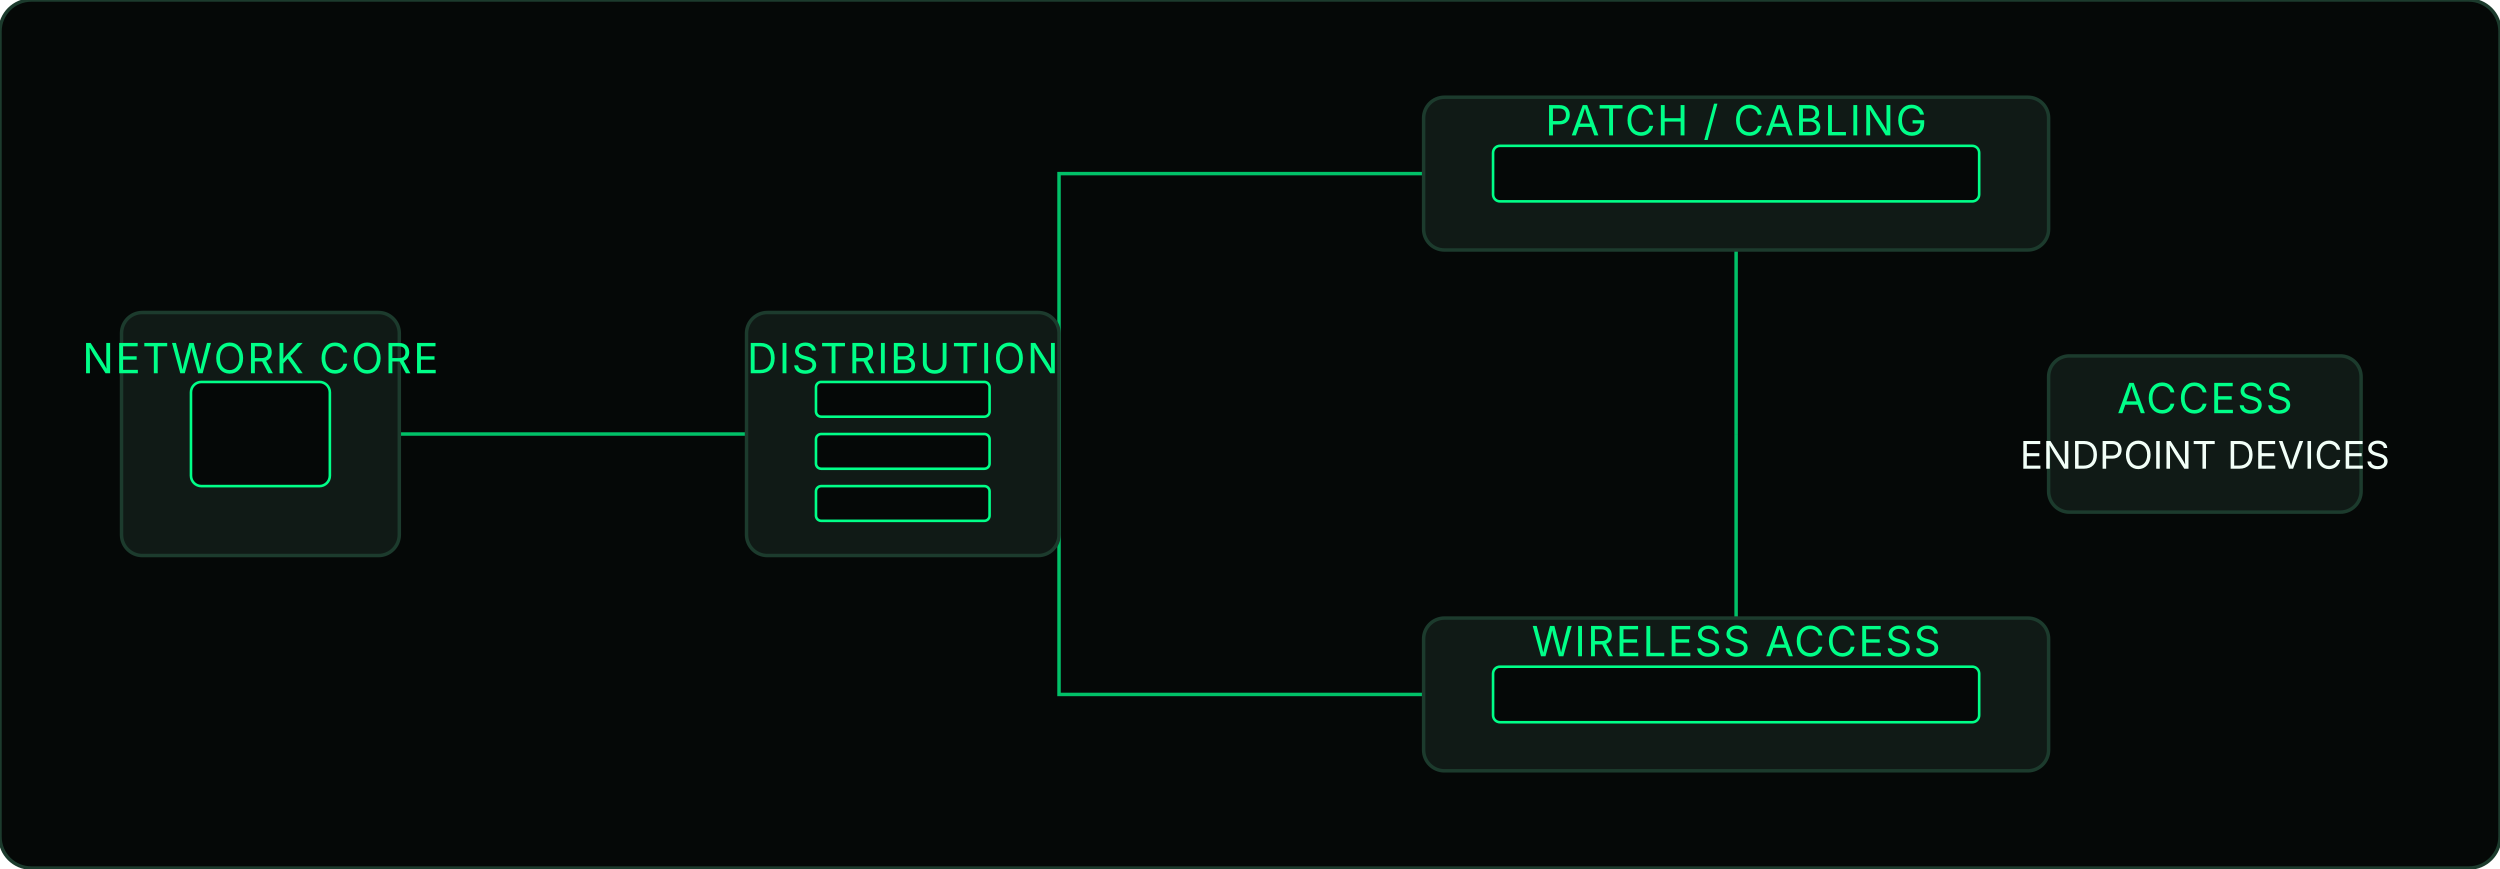
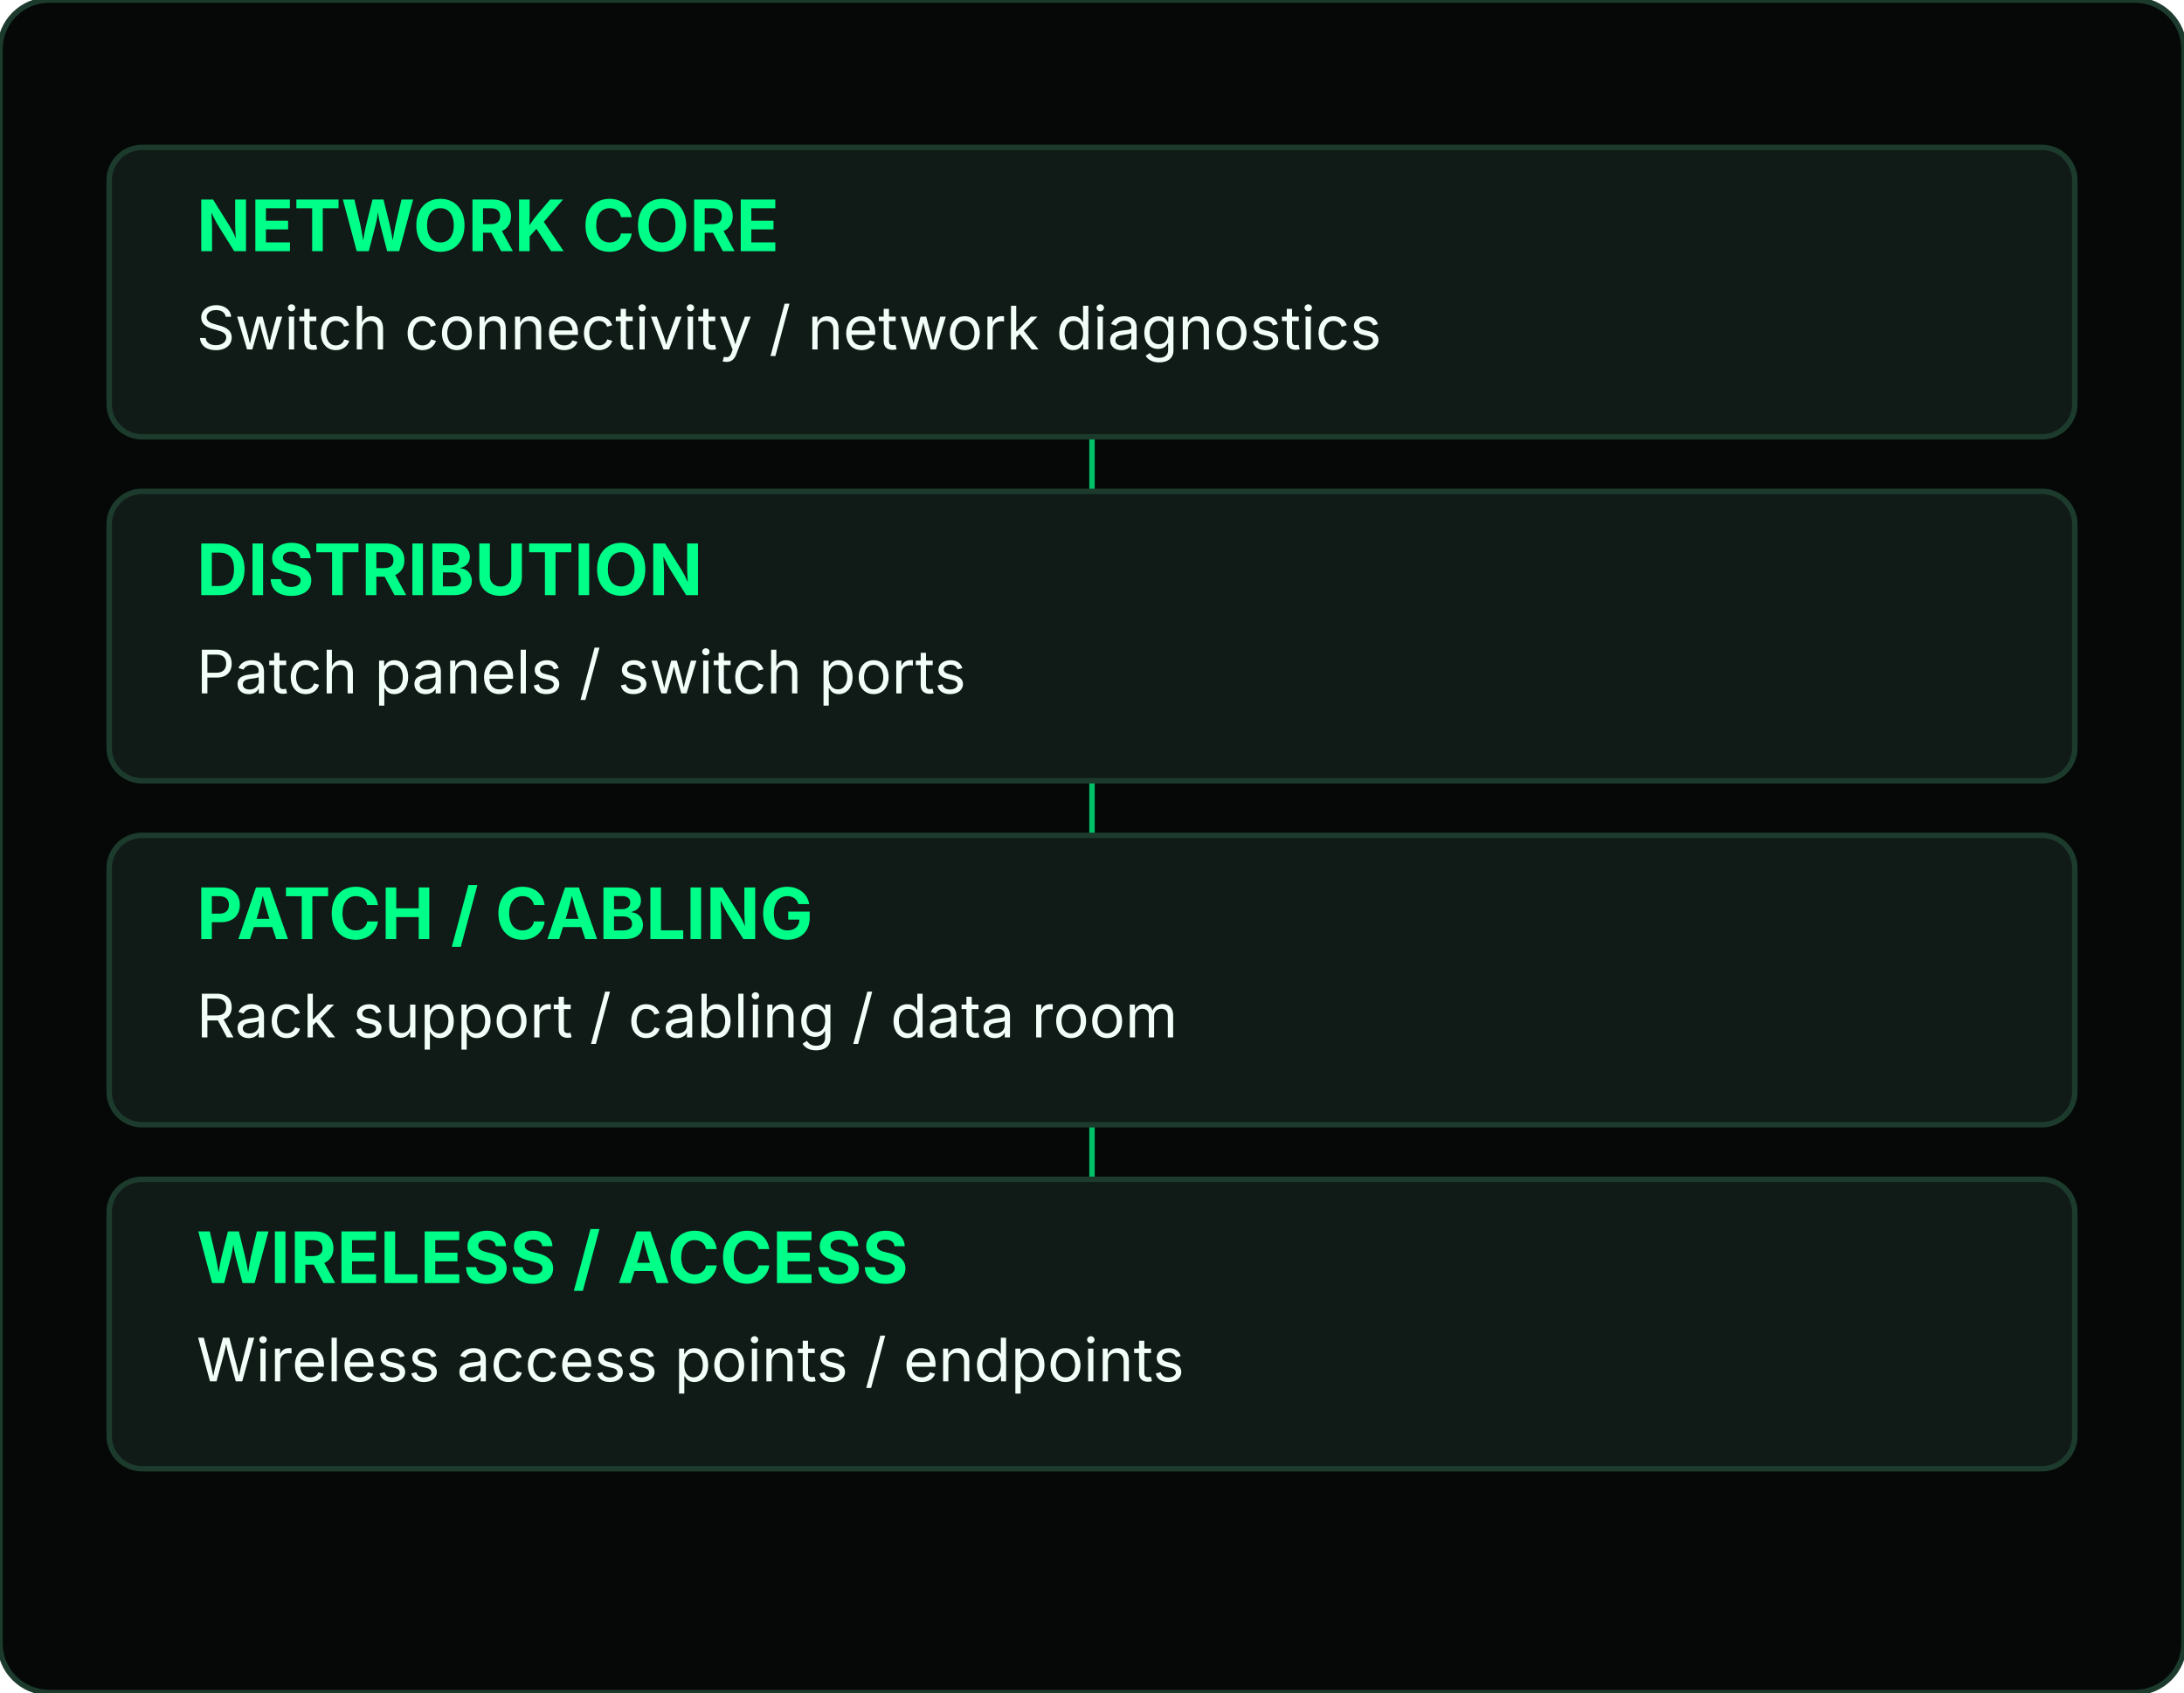
- <svg xmlns="http://www.w3.org/2000/svg" width="1440" height="500" viewBox="0 0 1440 500" role="img" aria-labelledby="t d">
-   <rect width="1440" height="500" rx="18" fill="#050807" stroke="#1C3B2D" stroke-width="2" />
-   <g stroke="#00FF88" stroke-width="2" opacity=".75" fill="none">
-     <path d="M230 250H430V250H610" />
-     <path d="M610 250V100H820" />
-     <path d="M610 250V400H820" />
-     <path d="M820 100H1180" />
-     <path d="M820 400H1180" />
-     <path d="M1000 250V100" />
-     <path d="M1000 250V400" />
+ <svg xmlns="http://www.w3.org/2000/svg" width="800" height="620" viewBox="0 0 800 620" role="img" aria-labelledby="title">
+   <rect width="800" height="620" rx="18" fill="#050807" stroke="#1C3B2D" stroke-width="2" />
+   <g fill="none" stroke="#00FF88" stroke-width="2" opacity=".75">
+     <path d="M400 160V260M400 260V360M400 360V460" />
+     <circle cx="400" cy="260" r="8" fill="#050807" />
+     <circle cx="400" cy="360" r="8" fill="#050807" />
+     <circle cx="400" cy="460" r="8" fill="#050807" />
  </g>
  <g fill="#101A16" stroke="#1C3B2D" stroke-width="2">
-     <rect x="70" y="180" width="160" height="140" rx="12" />
-     <rect x="430" y="180" width="180" height="140" rx="12" />
-     <rect x="820" y="56" width="360" height="88" rx="12" />
-     <rect x="820" y="356" width="360" height="88" rx="12" />
-     <rect x="1180" y="205" width="180" height="90" rx="12" />
+     <rect x="40" y="54" width="720" height="106" rx="12" />
+     <rect x="40" y="180" width="720" height="106" rx="12" />
+     <rect x="40" y="306" width="720" height="106" rx="12" />
+     <rect x="40" y="432" width="720" height="106" rx="12" />
  </g>
-   <g fill="#050807" stroke="#00FF88" stroke-width="1.5">
-     <rect x="110" y="220" width="80" height="60" rx="6" />
-     <rect x="470" y="220" width="100" height="20" rx="3" />
-     <rect x="470" y="250" width="100" height="20" rx="3" />
-     <rect x="470" y="280" width="100" height="20" rx="3" />
-     <rect x="860" y="84" width="280" height="32" rx="4" />
-     <rect x="860" y="384" width="280" height="32" rx="4" />
-   </g>
-   <g font-family="Inter, Segoe UI, Arial, sans-serif" text-anchor="middle">
-     <text x="150" y="215" fill="#00FF88" font-size="24" letter-spacing="1">NETWORK CORE</text>
-     <text x="520" y="215" fill="#00FF88" font-size="24" letter-spacing="1">DISTRIBUTION</text>
-     <text x="1000" y="78" fill="#00FF88" font-size="24" letter-spacing="1">PATCH / CABLING</text>
-     <text x="1000" y="378" fill="#00FF88" font-size="24" letter-spacing="1">WIRELESS ACCESS</text>
-     <text x="1270" y="238" fill="#00FF88" font-size="24" letter-spacing="1">ACCESS</text>
-     <text x="1270" y="270" fill="#F2FFF8" font-size="22">ENDPOINT DEVICES</text>
+   <g font-family="Inter, Segoe UI, Arial, sans-serif" fill="#F2FFF8">
+     <g fill="#00FF88" font-size="26" font-weight="700">
+       <text x="72" y="92">NETWORK CORE</text>
+       <text x="72" y="218">DISTRIBUTION</text>
+       <text x="72" y="344">PATCH / CABLING</text>
+       <text x="72" y="470">WIRELESS / ACCESS</text>
+     </g>
+     <g font-size="22">
+       <text x="72" y="128">Switch connectivity / network diagnostics</text>
+       <text x="72" y="254">Patch panels / switch ports</text>
+       <text x="72" y="380">Rack support / cabling / data room</text>
+       <text x="72" y="506">Wireless access points / endpoints</text>
+     </g>
  </g>
</svg>
